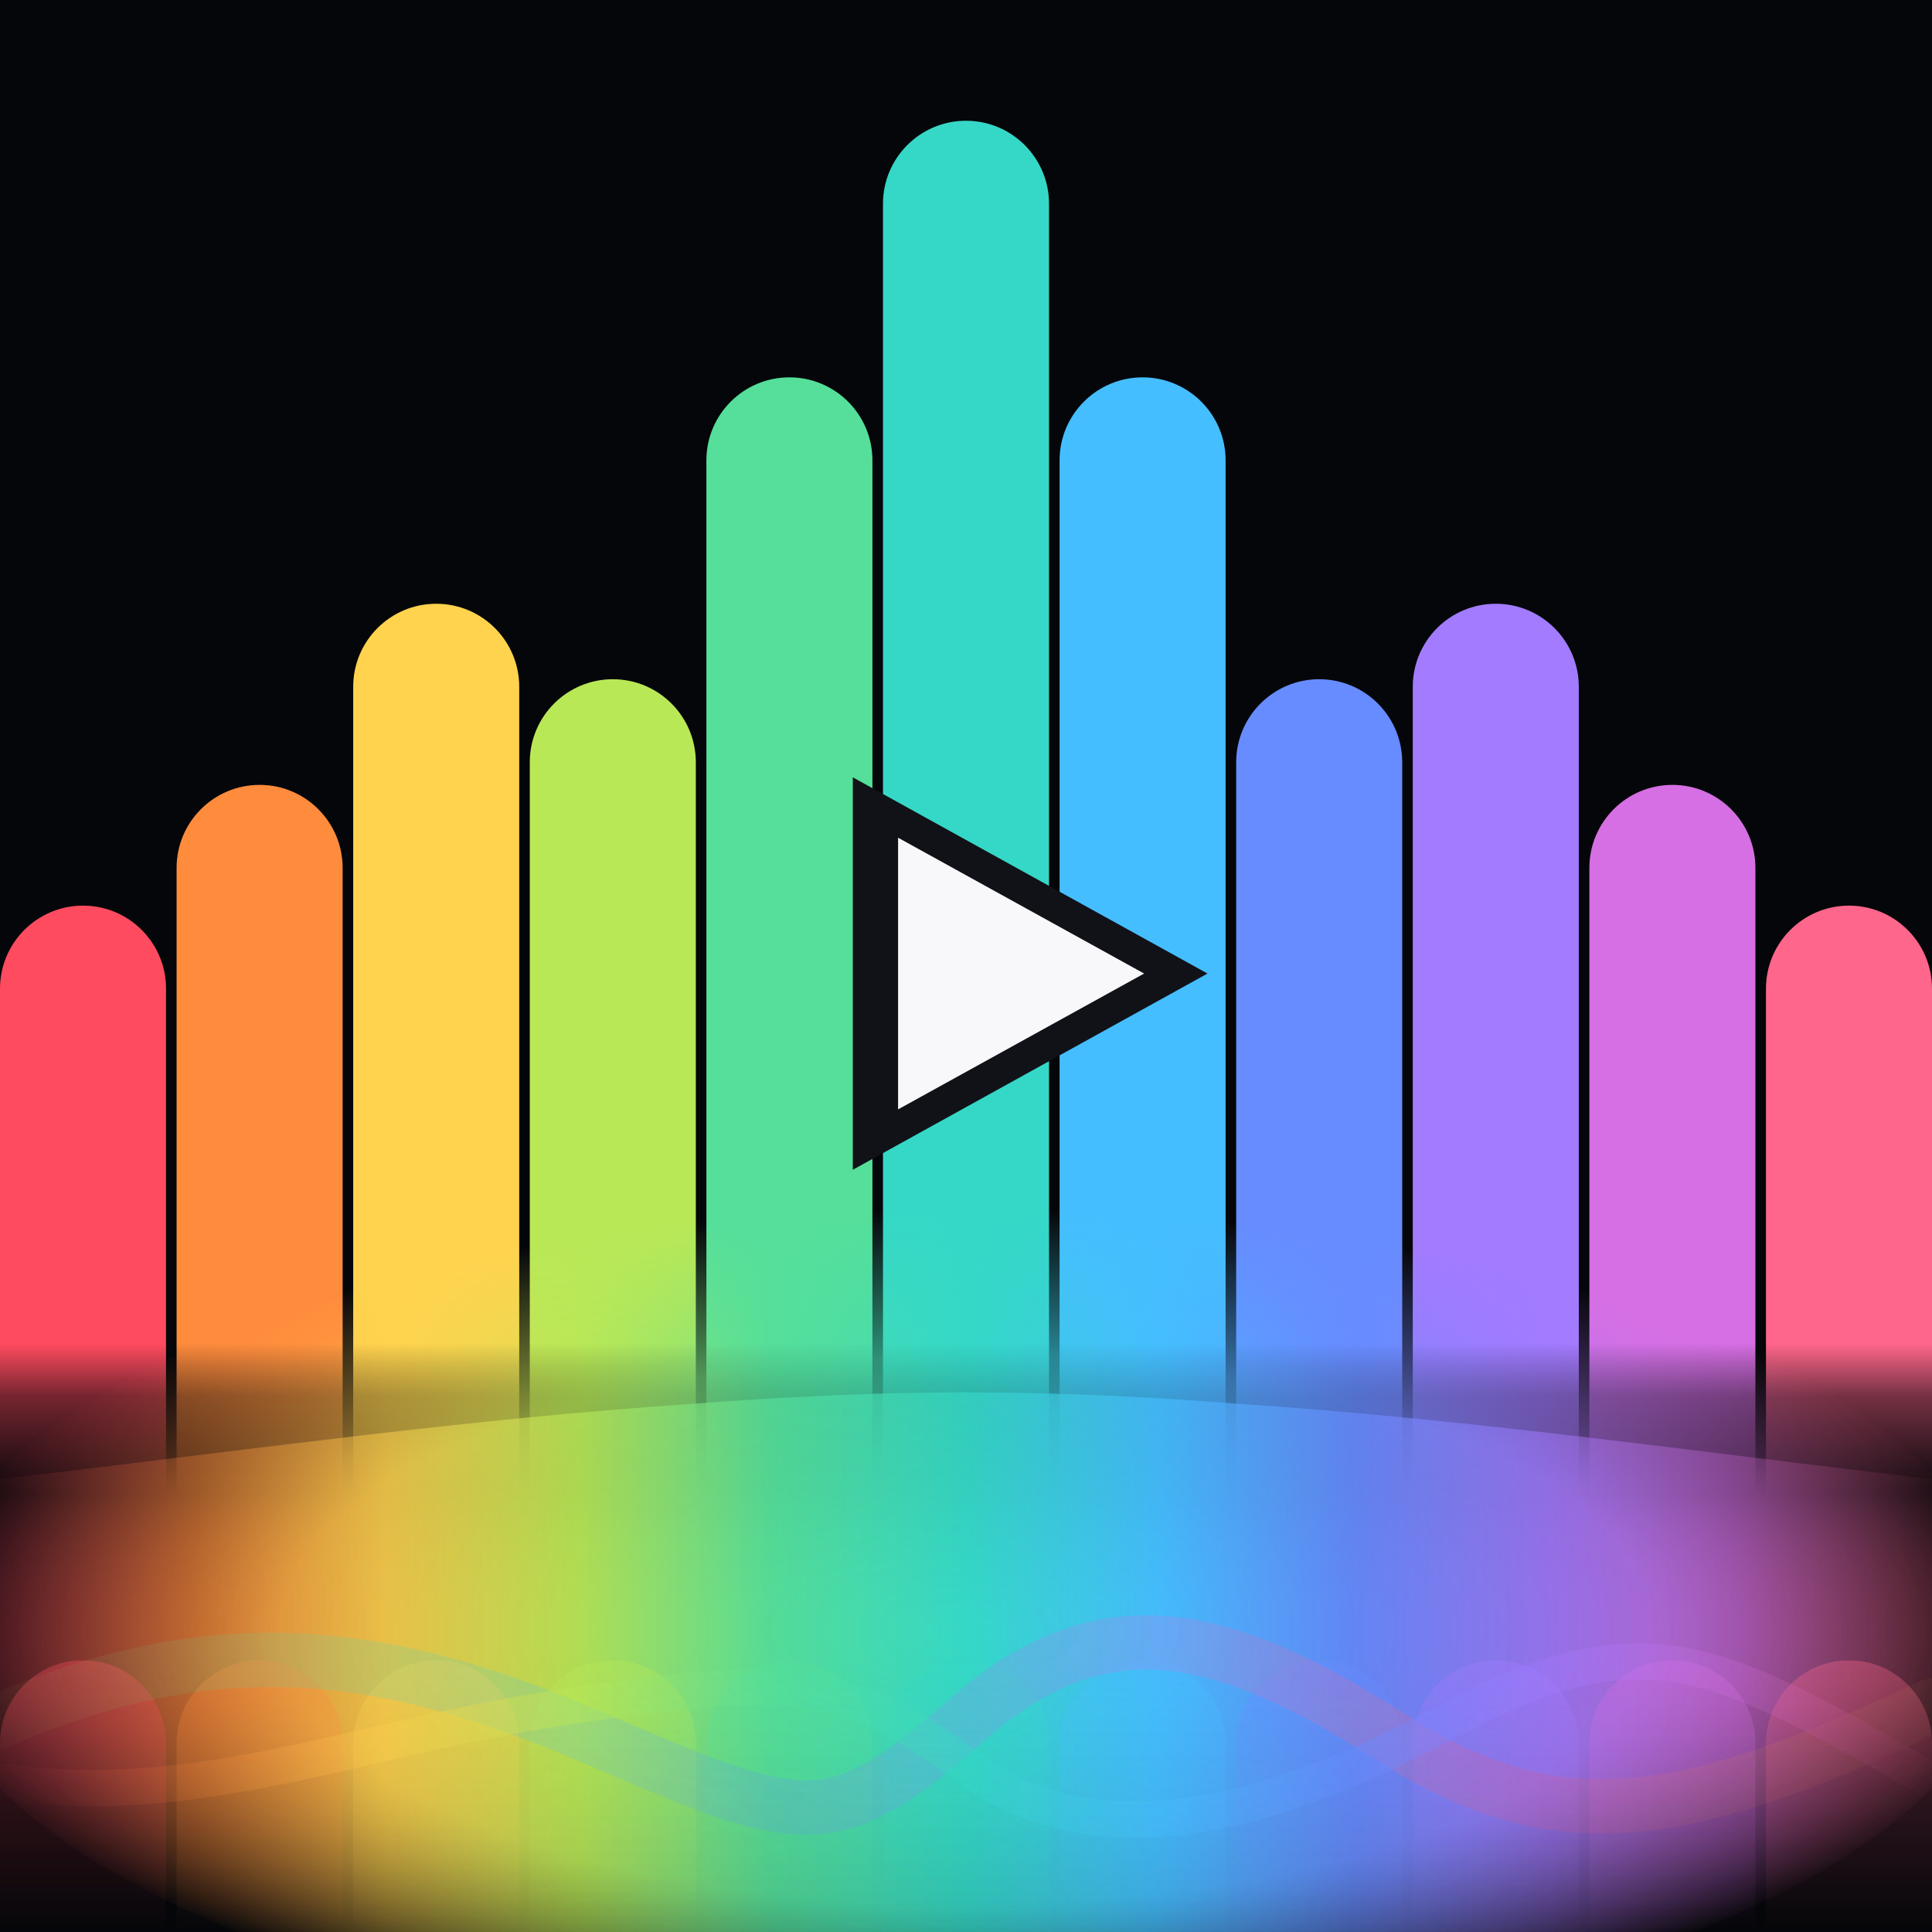
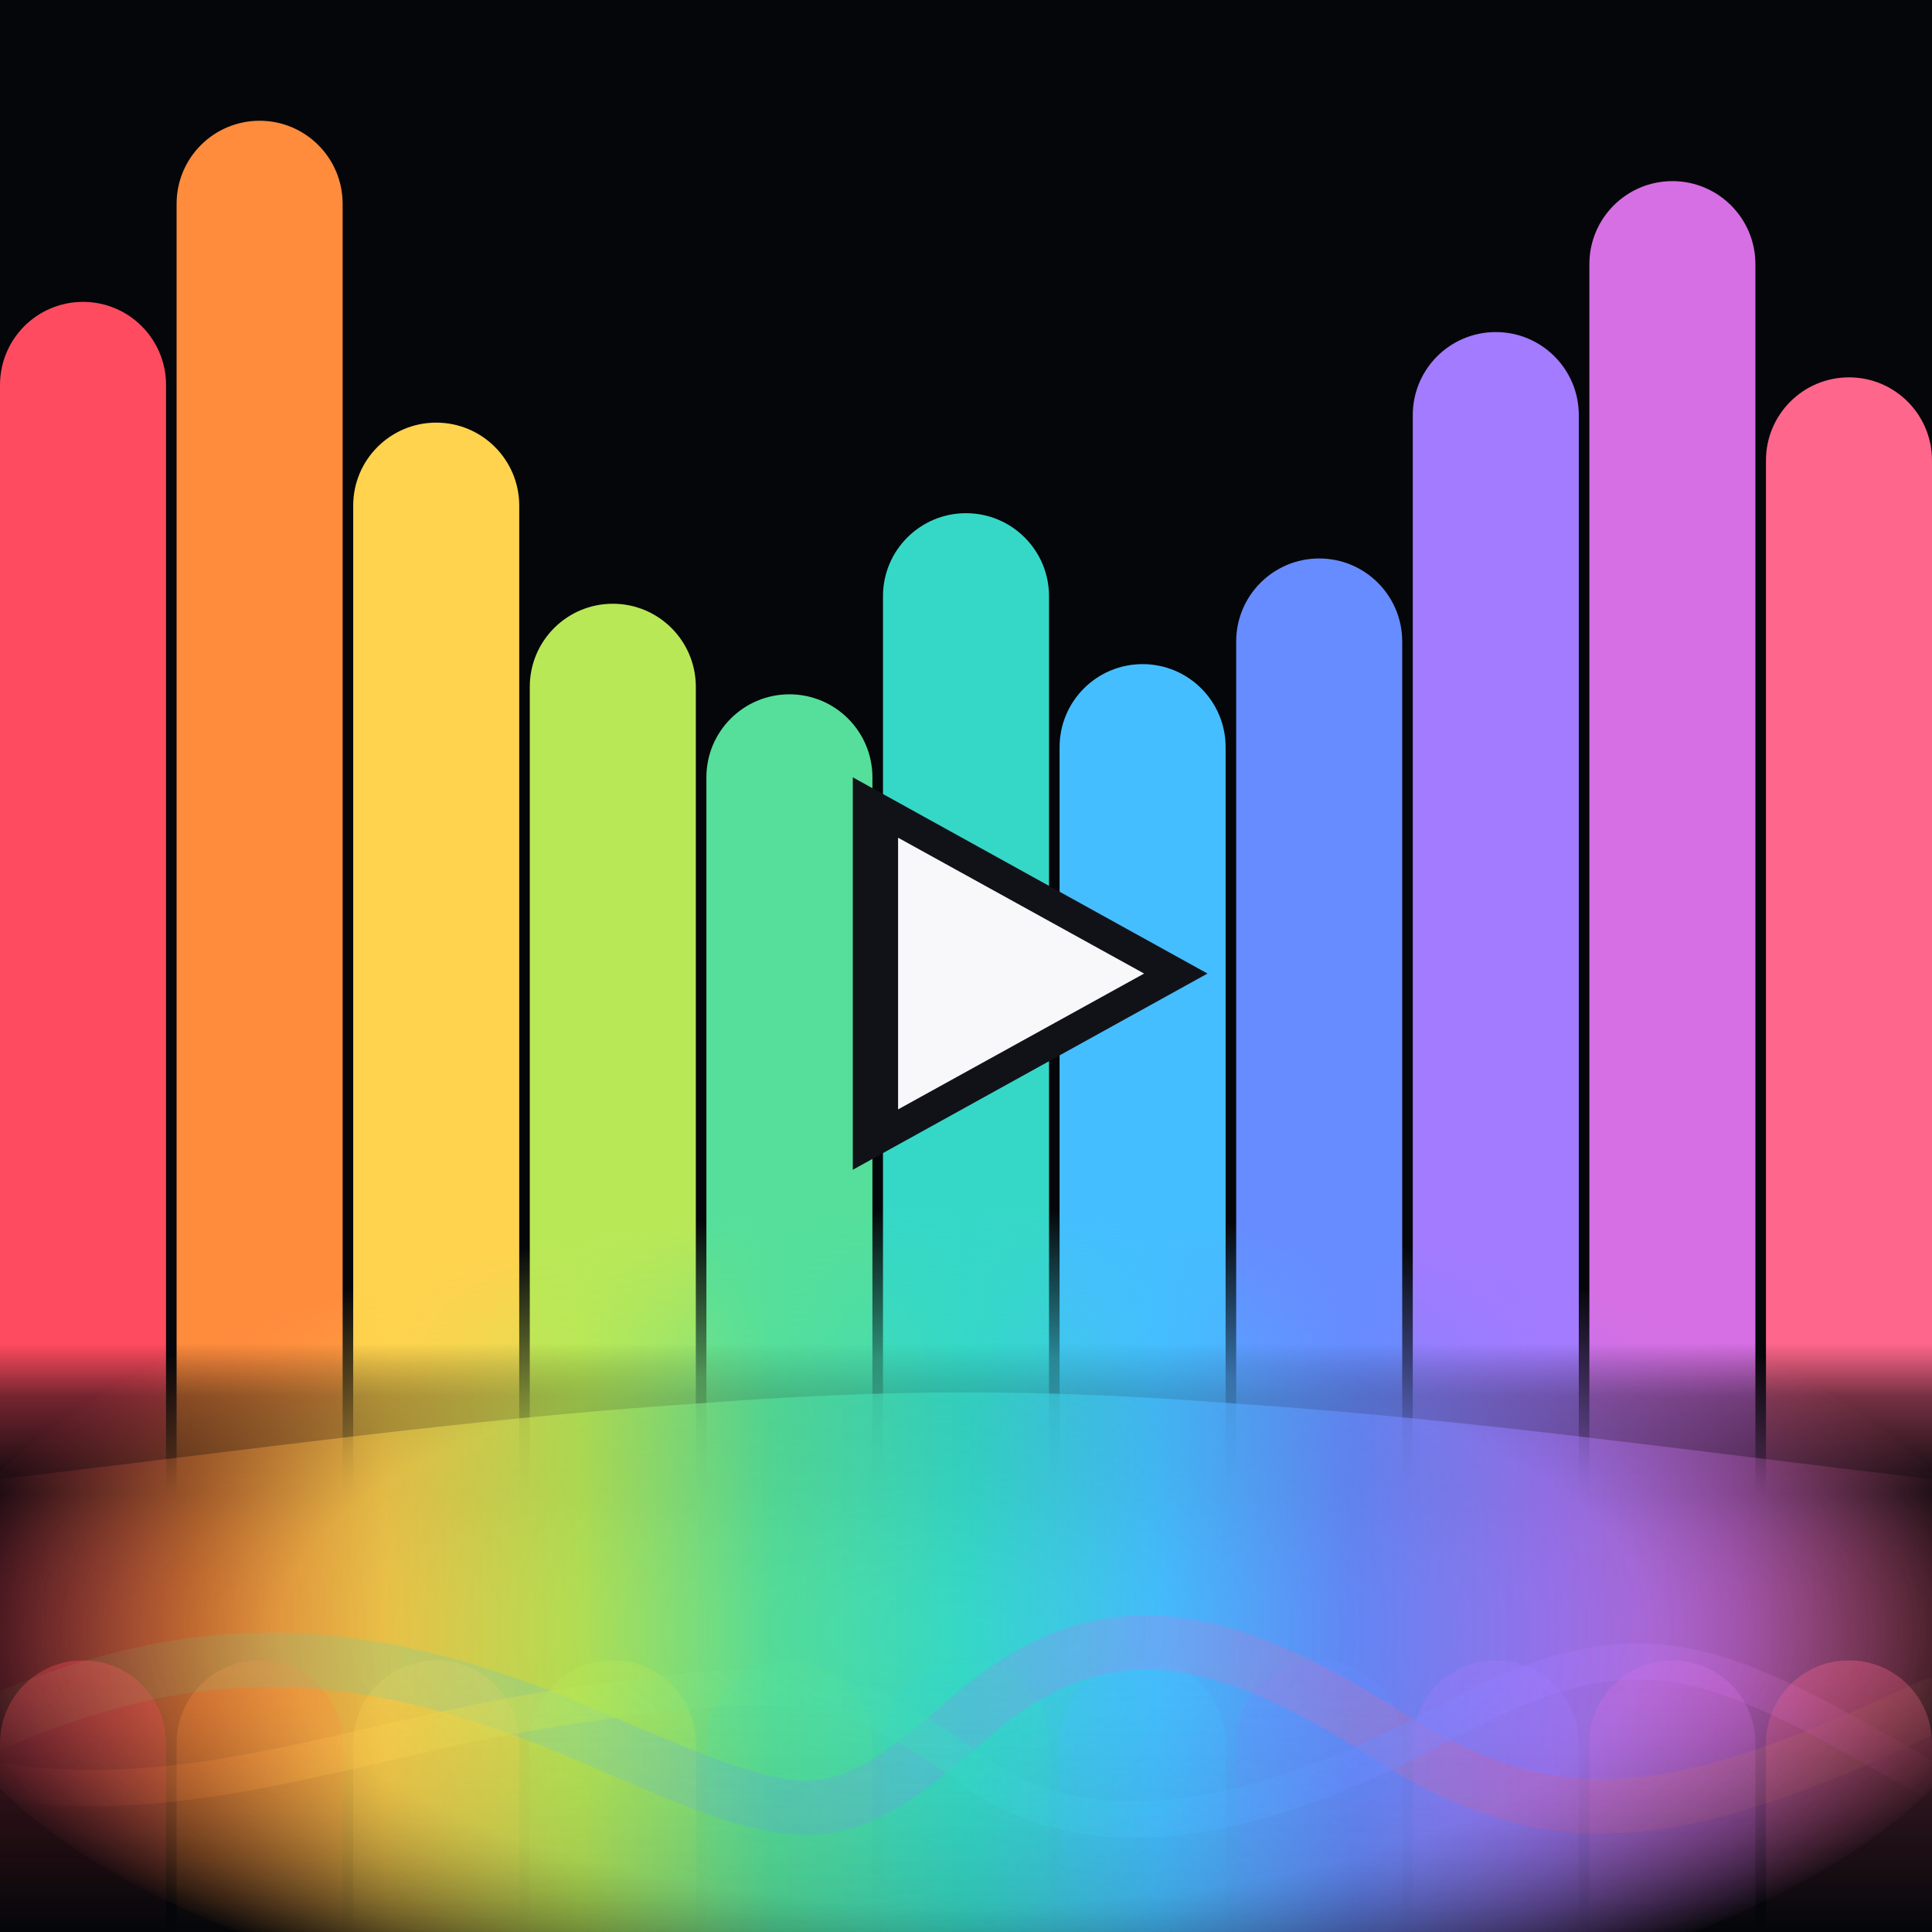
<svg xmlns="http://www.w3.org/2000/svg" viewBox="0 0 128 128" width="128" height="128">
  <defs>
    <linearGradient id="puddleColors" x1="0" y1="0" x2="128" y2="0" gradientUnits="userSpaceOnUse">
      <stop stop-color="#ff4b5f" stop-opacity="1" />
      <stop offset=".1" stop-color="#ff8b3d" stop-opacity="1" />
      <stop offset=".2" stop-color="#ffd34e" stop-opacity="1" />
      <stop offset=".3" stop-color="#b9e857" stop-opacity="1" />
      <stop offset=".4" stop-color="#55df9a" stop-opacity="1" />
      <stop offset=".5" stop-color="#35d8c7" stop-opacity="1" />
      <stop offset=".6" stop-color="#45beff" stop-opacity="1" />
      <stop offset=".7" stop-color="#678cff" stop-opacity="1" />
      <stop offset=".8" stop-color="#a27bff" stop-opacity="1" />
      <stop offset=".9" stop-color="#d66fe3" stop-opacity="1" />
      <stop offset="1" stop-color="#ff668b" stop-opacity="1" />
    </linearGradient>
    <linearGradient id="puddleFlow" x1="0" y1="0" x2="128" y2="0" gradientUnits="userSpaceOnUse">
      <stop stop-color="#b9e857" stop-opacity=".44" />
      <stop offset=".1" stop-color="#55df9a" stop-opacity=".44" />
      <stop offset=".2" stop-color="#35d8c7" stop-opacity=".44" />
      <stop offset=".3" stop-color="#45beff" stop-opacity=".44" />
      <stop offset=".4" stop-color="#678cff" stop-opacity=".44" />
      <stop offset=".5" stop-color="#a27bff" stop-opacity=".44" />
      <stop offset=".6" stop-color="#d66fe3" stop-opacity=".44" />
      <stop offset=".7" stop-color="#ff668b" stop-opacity=".44" />
      <stop offset=".8" stop-color="#ff4b5f" stop-opacity=".44" />
      <stop offset=".9" stop-color="#ff8b3d" stop-opacity=".44" />
      <stop offset="1" stop-color="#ffd34e" stop-opacity=".44" />
    </linearGradient>
    <radialGradient id="puddleFeather">
      <stop stop-color="white" stop-opacity=".95" />
      <stop offset=".65" stop-color="white" stop-opacity=".65" />
      <stop offset="1" stop-color="white" stop-opacity="0" />
    </radialGradient>
    <mask id="puddleMask" maskUnits="userSpaceOnUse" x="-5" y="80" width="138" height="56">
      <ellipse cx="64" cy="108" rx="69" ry="28" fill="url(#puddleFeather)" />
    </mask>
    <linearGradient id="barFade" x1="0" y1="89" x2="0" y2="99" gradientUnits="userSpaceOnUse">
      <stop stop-color="white" stop-opacity="1" />
      <stop offset=".35" stop-color="white" stop-opacity=".45" />
      <stop offset="1" stop-color="white" stop-opacity="0" />
    </linearGradient>
    <mask id="barMask" maskUnits="userSpaceOnUse" x="0" y="0" width="128" height="128">
      <rect width="128" height="128" fill="url(#barFade)" />
    </mask>
    <linearGradient id="reflectionFade" x1="0" y1="92" x2="0" y2="110" gradientUnits="userSpaceOnUse">
      <stop stop-color="white" stop-opacity="0" />
      <stop offset=".65" stop-color="white" stop-opacity=".26" />
      <stop offset="1" stop-color="white" stop-opacity=".46" />
    </linearGradient>
    <mask id="reflectionMask" maskUnits="userSpaceOnUse" x="0" y="92" width="128" height="18">
      <rect x="0" y="92" width="128" height="18" fill="url(#reflectionFade)" />
    </mask>
  </defs>
  <rect width="128" height="128" fill="#050609" />
  <g mask="url(#barMask)">
-     <rect x="0" y="60" width="11" height="50" rx="5.5" fill="#ff4b5f" />
-     <rect x="11.7" y="52" width="11" height="58" rx="5.5" fill="#ff8b3d" />
-     <rect x="23.4" y="40" width="11" height="70" rx="5.5" fill="#ffd34e" />
-     <rect x="35.1" y="45" width="11" height="65" rx="5.5" fill="#b9e857" />
-     <rect x="46.8" y="25" width="11" height="85" rx="5.5" fill="#55df9a" />
-     <rect x="58.5" y="8" width="11" height="102" rx="5.5" fill="#35d8c7" />
-     <rect x="70.2" y="25" width="11" height="85" rx="5.5" fill="#45beff" />
-     <rect x="81.9" y="45" width="11" height="65" rx="5.5" fill="#678cff" />
-     <rect x="93.6" y="40" width="11" height="70" rx="5.5" fill="#a27bff" />
-     <rect x="105.3" y="52" width="11" height="58" rx="5.5" fill="#d66fe3" />
-     <rect x="117" y="60" width="11" height="50" rx="5.5" fill="#ff668b" />
+     <rect x="0" y="20" width="11" height="90" rx="5.5" fill="#ff4b5f" />
+     <rect x="11.7" y="8" width="11" height="102" rx="5.5" fill="#ff8b3d" />
+     <rect x="23.4" y="28" width="11" height="82" rx="5.5" fill="#ffd34e" />
+     <rect x="35.1" y="40" width="11" height="70" rx="5.5" fill="#b9e857" />
+     <rect x="46.8" y="46" width="11" height="64" rx="5.5" fill="#55df9a" />
+     <rect x="58.5" y="34" width="11" height="76" rx="5.5" fill="#35d8c7" />
+     <rect x="70.2" y="44" width="11" height="66" rx="5.5" fill="#45beff" />
+     <rect x="81.9" y="37" width="11" height="73" rx="5.5" fill="#678cff" />
+     <rect x="93.6" y="22" width="11" height="88" rx="5.5" fill="#a27bff" />
+     <rect x="105.3" y="12" width="11" height="98" rx="5.5" fill="#d66fe3" />
+     <rect x="117" y="25" width="11" height="85" rx="5.5" fill="#ff668b" />
  </g>
  <ellipse cx="64" cy="108" rx="69" ry="28" fill="url(#puddleColors)" mask="url(#puddleMask)" />
  <path d="M0 98 C17 96 31 94 46 93 C59 92 69 92 82 93 C97 94 111 96 128 98 L128 128 H0Z" fill="url(#puddleColors)" mask="url(#puddleMask)" />
  <g transform="translate(0 220) scale(1 -1)" mask="url(#reflectionMask)" opacity=".78">
    <g>
-       <rect x="0" y="60" width="11" height="50" rx="5.5" fill="#ff4b5f" />
-       <rect x="11.7" y="52" width="11" height="58" rx="5.5" fill="#ff8b3d" />
-       <rect x="23.4" y="40" width="11" height="70" rx="5.5" fill="#ffd34e" />
-       <rect x="35.1" y="45" width="11" height="65" rx="5.5" fill="#b9e857" />
-       <rect x="46.8" y="25" width="11" height="85" rx="5.5" fill="#55df9a" />
-       <rect x="58.5" y="8" width="11" height="102" rx="5.5" fill="#35d8c7" />
-       <rect x="70.2" y="25" width="11" height="85" rx="5.5" fill="#45beff" />
-       <rect x="81.9" y="45" width="11" height="65" rx="5.5" fill="#678cff" />
-       <rect x="93.6" y="40" width="11" height="70" rx="5.5" fill="#a27bff" />
-       <rect x="105.3" y="52" width="11" height="58" rx="5.5" fill="#d66fe3" />
-       <rect x="117" y="60" width="11" height="50" rx="5.5" fill="#ff668b" />
+       <rect x="0" y="20" width="11" height="90" rx="5.5" fill="#ff4b5f" />
+       <rect x="11.7" y="8" width="11" height="102" rx="5.5" fill="#ff8b3d" />
+       <rect x="23.4" y="28" width="11" height="82" rx="5.5" fill="#ffd34e" />
+       <rect x="35.1" y="40" width="11" height="70" rx="5.5" fill="#b9e857" />
+       <rect x="46.8" y="46" width="11" height="64" rx="5.5" fill="#55df9a" />
+       <rect x="58.5" y="34" width="11" height="76" rx="5.5" fill="#35d8c7" />
+       <rect x="70.2" y="44" width="11" height="66" rx="5.5" fill="#45beff" />
+       <rect x="81.9" y="37" width="11" height="73" rx="5.5" fill="#678cff" />
+       <rect x="93.6" y="22" width="11" height="88" rx="5.5" fill="#a27bff" />
+       <rect x="105.3" y="12" width="11" height="98" rx="5.5" fill="#d66fe3" />
+       <rect x="117" y="25" width="11" height="85" rx="5.5" fill="#ff668b" />
    </g>
  </g>
  <g fill="none" mask="url(#puddleMask)">
    <path d="M0 114 C14 108 25 109 39 115 S55 122 64 114 S81 108 92 115 S111 121 128 113" stroke="url(#puddleFlow)" stroke-width="3.6" stroke-linecap="round" opacity=".58" />
    <path d="M0 118 C13 120 24 115 38 113 S56 111 64 117 S83 121 96 114 S114 110 128 118" stroke="url(#puddleColors)" stroke-width="2.4" stroke-linecap="round" opacity=".48" />
  </g>
  <path d="M56.5 51.5 80 64.5 56.5 77.5Z" fill="#111218" />
  <path d="M59.5 55.5 75.8 64.5 59.5 73.5Z" fill="#f8f7fa" />
</svg>
